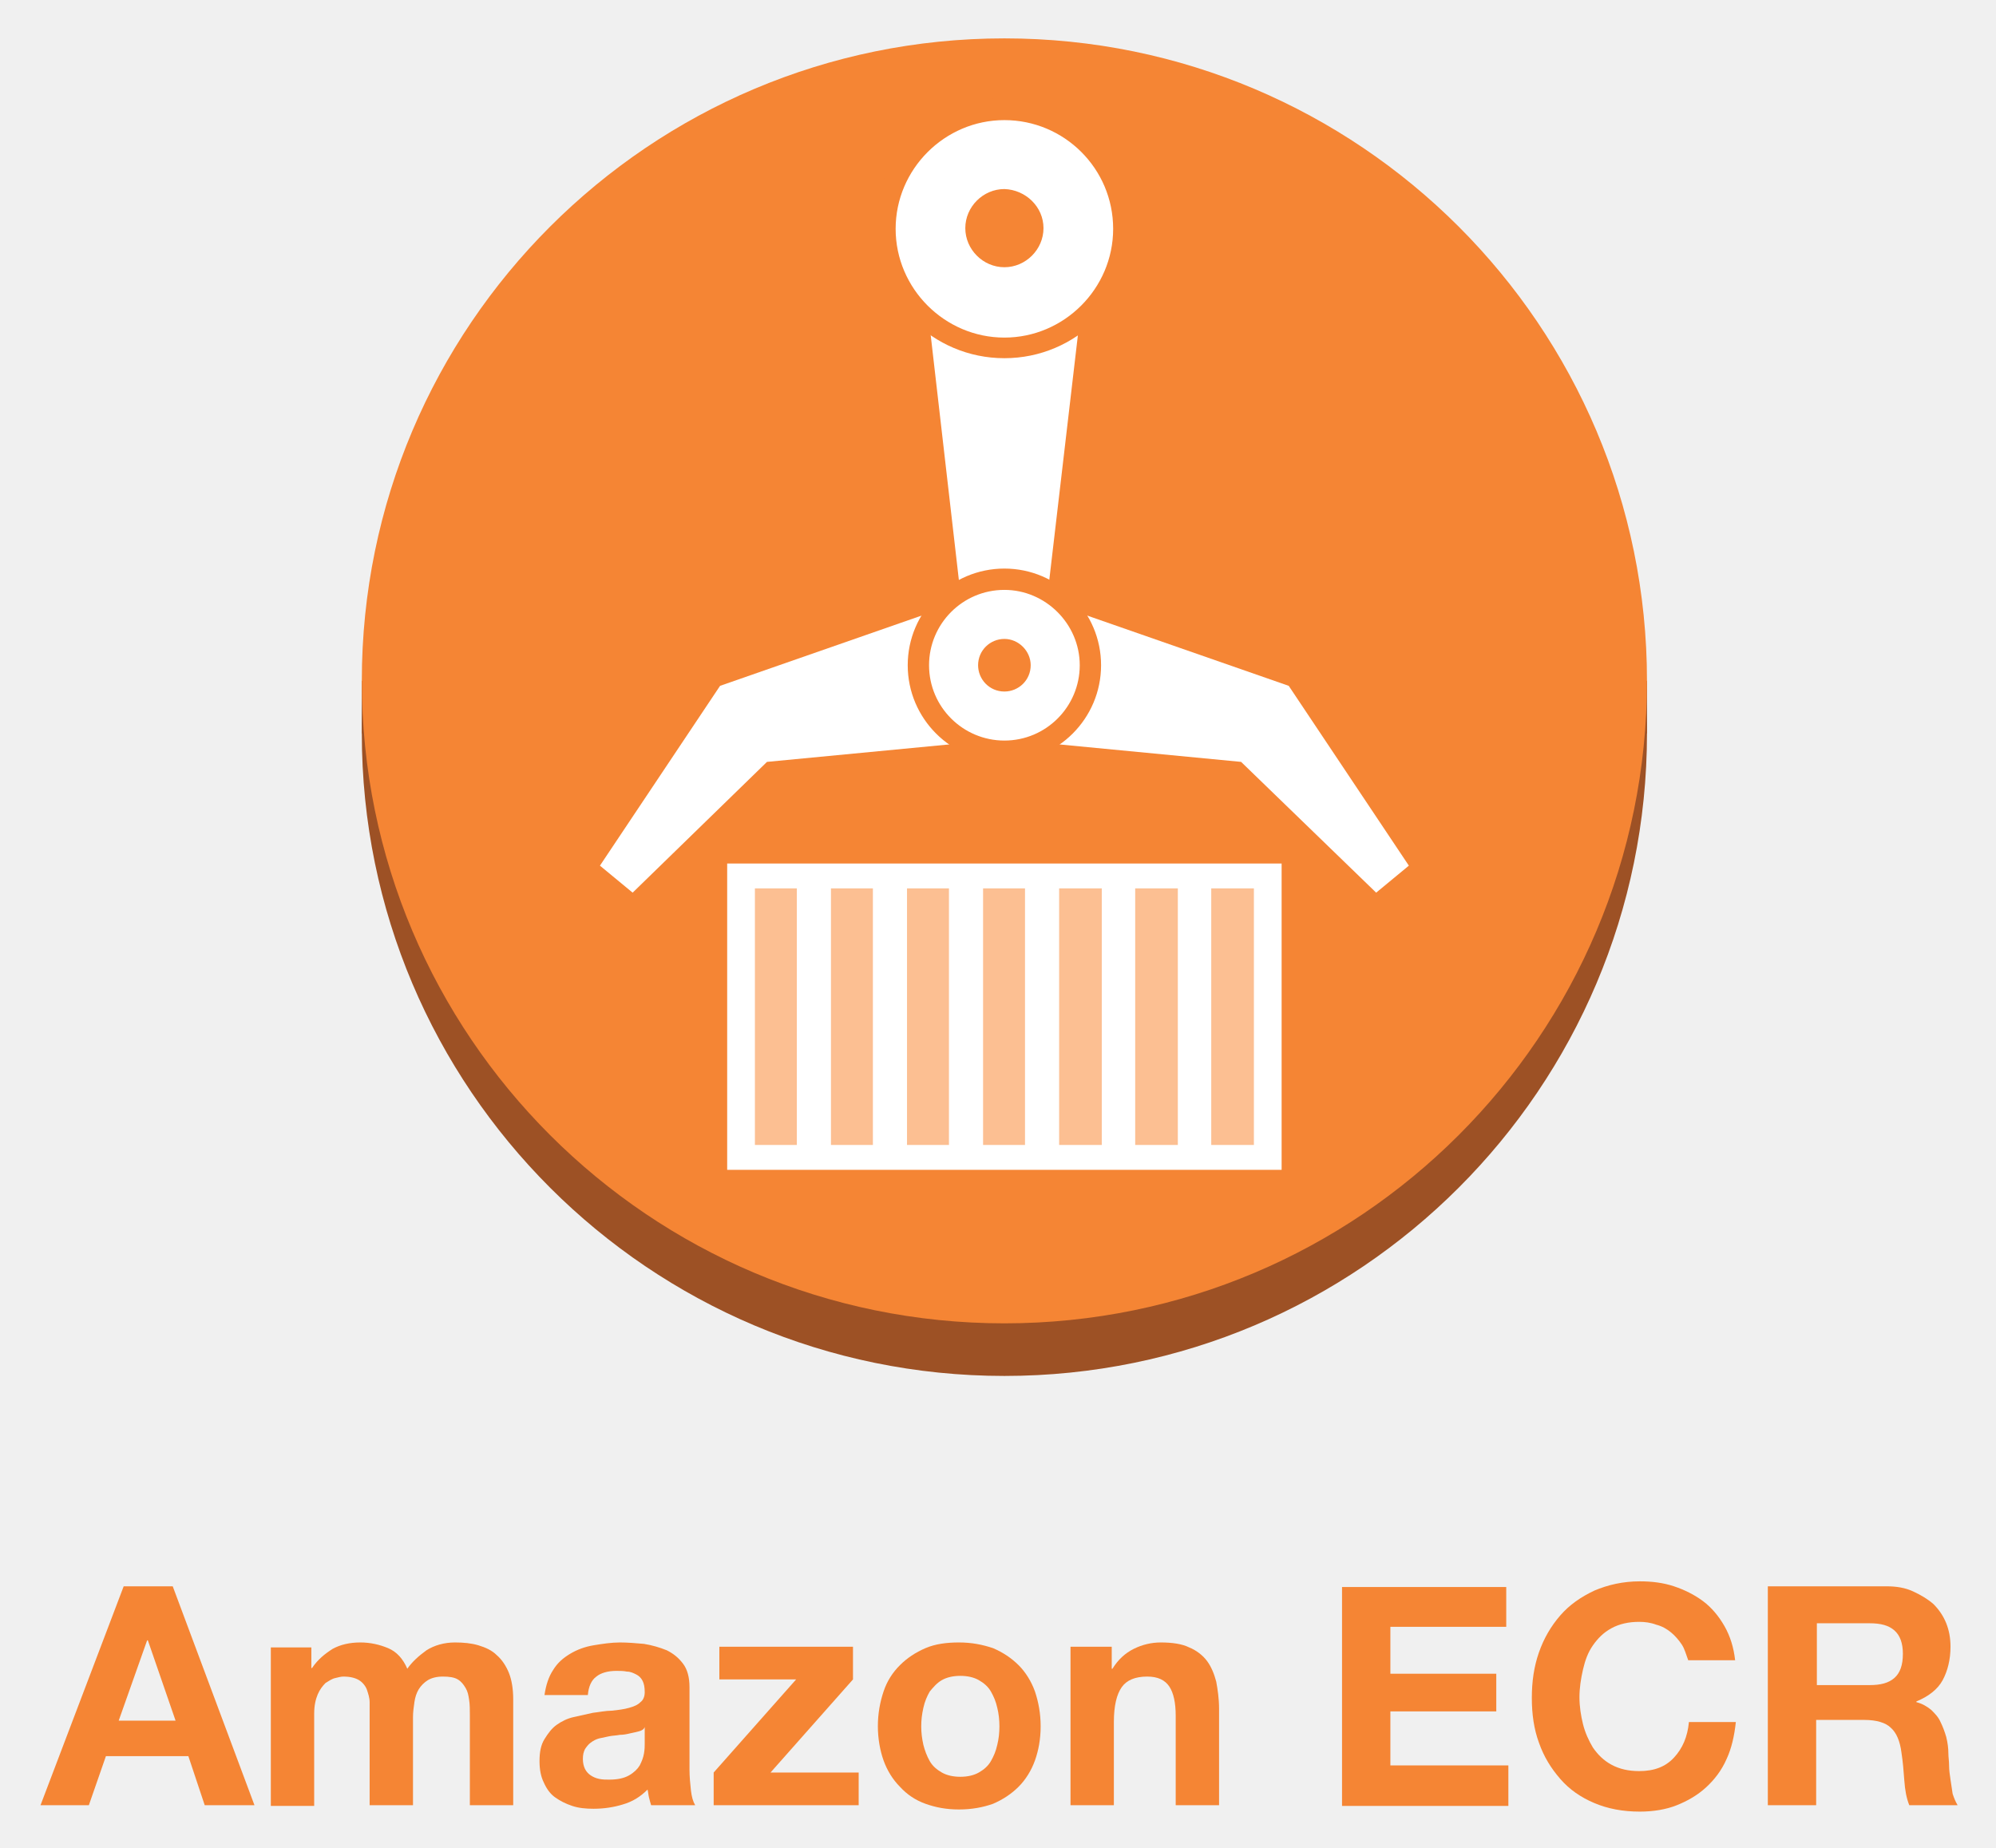
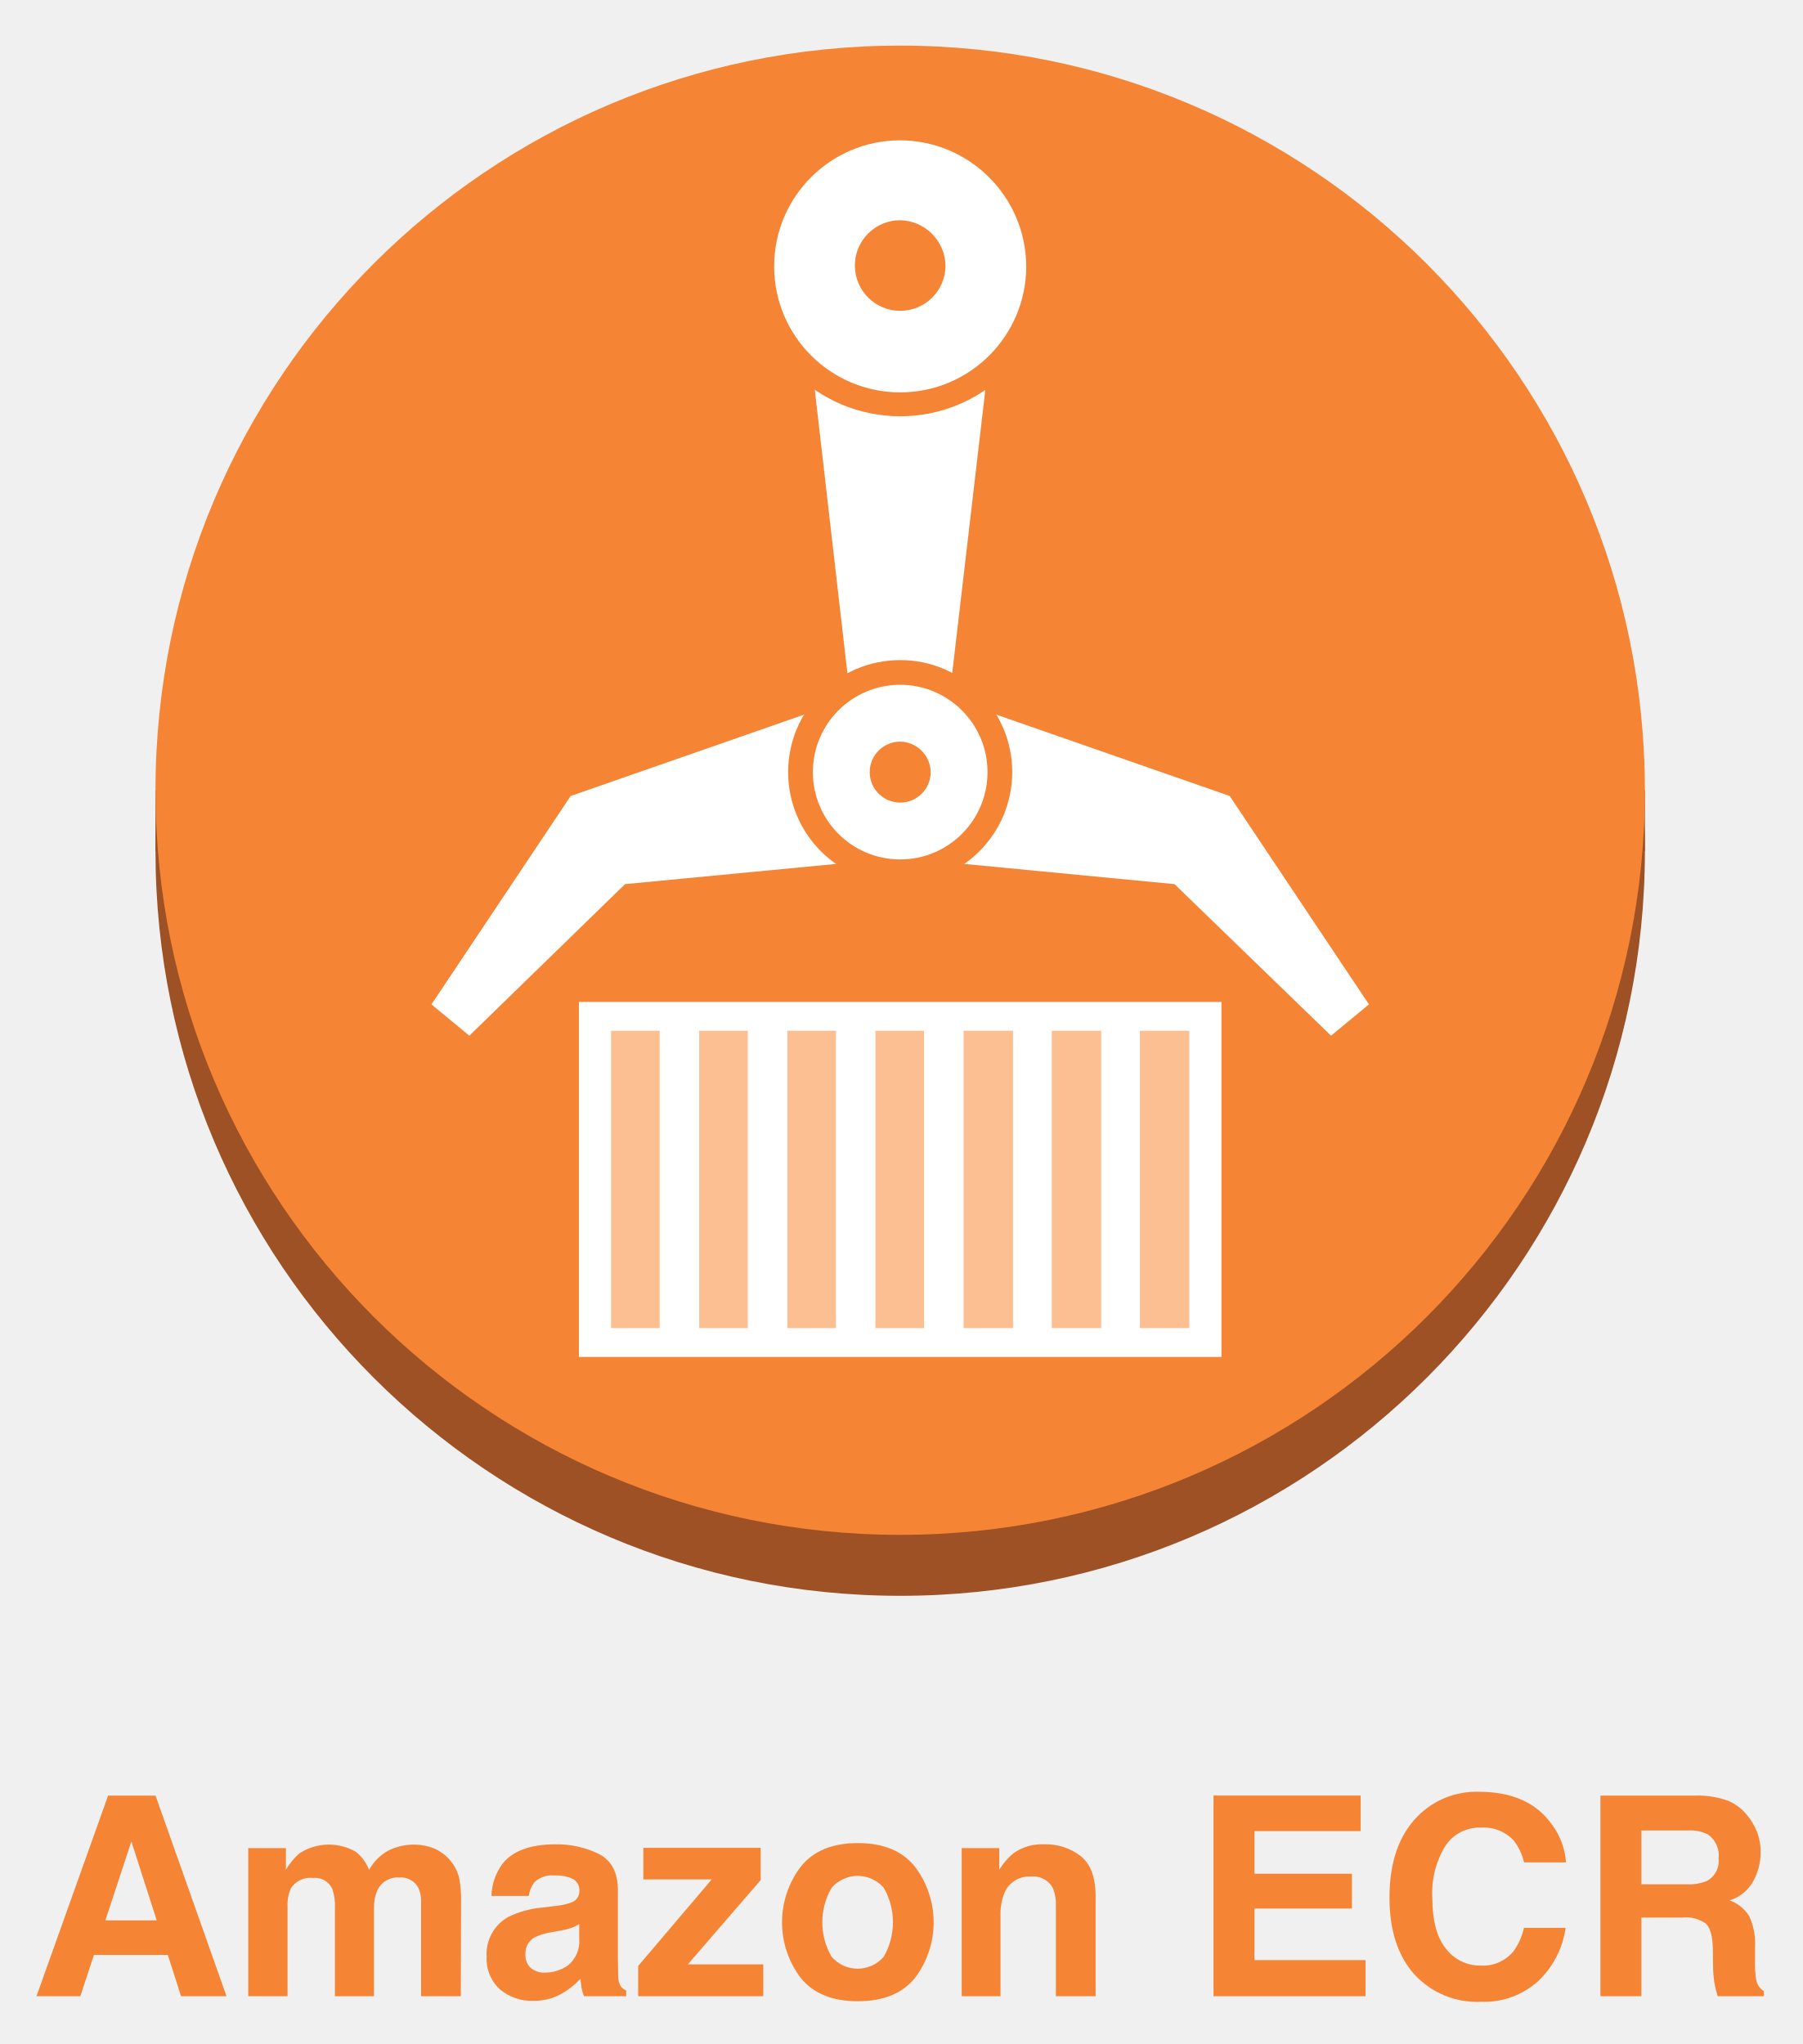
- <svg xmlns="http://www.w3.org/2000/svg" version="1.1" id="Layer_1" x="0px" y="0px" viewBox="2.6 20 280.8 260" style="enable-background:new 0 0 288 288;" xml:space="preserve">
-   <style type="text/css">
- 	.st0{fill:#9D5125;}
- 	.st1{fill:#F58534;}
- 	.st2{fill:#FFFFFF;}
- 	.st3{fill:#FCBF92;}
- </style>
-   <g>
-     <g>
-       <path class="st0" d="M234.3,123.2c0,49.9-40.5,90.4-90.4,90.4s-90.4-40.5-90.4-90.4S94,32.8,143.9,32.8    C193.8,32.8,234.3,73.3,234.3,123.2L234.3,123.2z" />
-     </g>
-     <g>
-       <polygon class="st0" points="234.3,123.2 53.5,123.2 53.5,115.8 234.3,115.8   " />
-     </g>
-     <g>
-       <path class="st1" d="M234.3,115.8c0,49.9-40.5,90.4-90.4,90.4s-90.4-40.5-90.4-90.4S94,25.4,143.9,25.4    C193.8,25.4,234.3,65.9,234.3,115.8L234.3,115.8z" />
-     </g>
-     <g>
-       <polygon class="st2" points="149.7,106 138,106 131.8,52.1 156,52.1   " />
-     </g>
-     <g>
-       <polygon class="st2" points="196.2,145.6 200.8,141.8 183.9,116.5 146.9,103.6 143.9,124 177.2,127.2   " />
-     </g>
-     <g>
-       <polygon class="st2" points="91.6,145.6 87,141.8 103.9,116.5 140.9,103.6 143.9,124 110.5,127.2   " />
-     </g>
-     <g>
-       <path class="st2" d="M160.7,52.1c0,9.3-7.5,16.8-16.8,16.8s-16.8-7.5-16.8-16.8s7.5-16.8,16.8-16.8    C153.2,35.4,160.7,42.9,160.7,52.1L160.7,52.1z" />
-     </g>
-     <g>
-       <path class="st1" d="M143.9,36.9c-8.4,0-15.3,6.9-15.3,15.3s6.9,15.3,15.3,15.3c8.4,0,15.3-6.9,15.3-15.3    C159.2,43.7,152.3,36.9,143.9,36.9L143.9,36.9z M143.9,70.4c-10.1,0-18.3-8.2-18.3-18.3s8.2-18.3,18.3-18.3s18.3,8.2,18.3,18.3    S154,70.4,143.9,70.4L143.9,70.4z" />
-     </g>
-     <g>
-       <path class="st1" d="M149.4,52.1c0,3-2.5,5.5-5.5,5.5s-5.5-2.5-5.5-5.5s2.5-5.5,5.5-5.5C146.9,46.7,149.4,49.1,149.4,52.1    L149.4,52.1z" />
-     </g>
-     <g>
-       <path class="st2" d="M156,113.6c0,6.7-5.4,12.1-12.1,12.1c-6.7,0-12.1-5.4-12.1-12.1s5.4-12.1,12.1-12.1S156,106.9,156,113.6    L156,113.6z" />
-     </g>
-     <g>
-       <path class="st1" d="M143.9,103c-5.9,0-10.6,4.8-10.6,10.6c0,5.9,4.8,10.6,10.6,10.6c5.9,0,10.6-4.8,10.6-10.6    C154.5,107.8,149.7,103,143.9,103L143.9,103z M143.9,127.2c-7.5,0-13.6-6.1-13.6-13.6s6.1-13.6,13.6-13.6s13.6,6.1,13.6,13.6    C157.5,121.1,151.4,127.2,143.9,127.2L143.9,127.2z" />
-     </g>
-     <g>
-       <path class="st1" d="M147.6,113.6c0,2.1-1.7,3.7-3.7,3.7c-2.1,0-3.7-1.7-3.7-3.7c0-2.1,1.7-3.7,3.7-3.7S147.6,111.6,147.6,113.6    L147.6,113.6z" />
-     </g>
-     <g>
-       <polygon class="st2" points="182.9,184.6 104.9,184.6 104.9,141.5 182.9,141.5   " />
-     </g>
-     <g>
-       <polygon class="st3" points="114.7,181.1 108.8,181.1 108.8,145 114.7,145   " />
-     </g>
-     <g>
-       <polygon class="st3" points="125.4,181.1 119.5,181.1 119.5,145 125.4,145   " />
-     </g>
-     <g>
-       <polygon class="st3" points="136.1,181.1 130.2,181.1 130.2,145 136.1,145   " />
-     </g>
-     <g>
-       <polygon class="st3" points="146.8,181.1 140.9,181.1 140.9,145 146.8,145   " />
-     </g>
-     <g>
-       <polygon class="st3" points="157.6,181.1 151.6,181.1 151.6,145 157.6,145   " />
-     </g>
-     <g>
-       <polygon class="st3" points="168.3,181.1 162.3,181.1 162.3,145 168.3,145   " />
-     </g>
-     <g>
-       <polygon class="st3" points="179,181.1 173,181.1 173,145 179,145   " />
-     </g>
-   </g>
-   <g>
-     <path class="st1" d="M26.9,243.2L38.4,274h-7l-2.3-6.9H17.5l-2.4,6.9H8.3L20,243.2H26.9z M27.3,262.1l-3.9-11.3h-0.1l-4,11.3H27.3z   " />
-     <path class="st1" d="M46.4,251.7v3h0.1c0.8-1.2,1.8-2,2.9-2.7c1.1-0.6,2.4-0.9,3.9-0.9c1.4,0,2.7,0.3,3.9,0.8   c1.2,0.5,2.1,1.5,2.7,2.9c0.7-1,1.6-1.8,2.7-2.6c1.1-0.7,2.5-1.1,4-1.1c1.2,0,2.3,0.1,3.3,0.4c1,0.3,1.9,0.7,2.6,1.4   c0.7,0.6,1.3,1.5,1.7,2.5c0.4,1,0.6,2.3,0.6,3.7V274h-6.1v-12.7c0-0.7,0-1.5-0.1-2.1c-0.1-0.7-0.2-1.2-0.5-1.7   c-0.3-0.5-0.6-0.9-1.1-1.2c-0.5-0.3-1.2-0.4-2.1-0.4c-0.9,0-1.6,0.2-2.1,0.5c-0.5,0.3-1,0.8-1.3,1.3c-0.3,0.5-0.5,1.1-0.6,1.8   c-0.1,0.7-0.2,1.4-0.2,2.1V274h-6.1v-12.5c0-0.7,0-1.3,0-2c0-0.6-0.2-1.2-0.4-1.8c-0.2-0.5-0.6-1-1.1-1.3c-0.5-0.3-1.2-0.5-2.2-0.5   c-0.3,0-0.7,0.1-1.1,0.2c-0.5,0.1-0.9,0.4-1.4,0.7c-0.4,0.4-0.8,0.9-1.1,1.6c-0.3,0.7-0.5,1.6-0.5,2.7v13h-6.1v-22.3H46.4z" />
-     <path class="st1" d="M80.4,255c0.6-1,1.4-1.7,2.4-2.3c1-0.6,2.1-1,3.3-1.2c1.2-0.2,2.5-0.4,3.7-0.4c1.1,0,2.3,0.1,3.4,0.2   c1.2,0.2,2.2,0.5,3.2,0.9c1,0.5,1.7,1.1,2.3,1.9s0.9,1.9,0.9,3.3V269c0,1,0.1,2,0.2,2.9c0.1,0.9,0.3,1.6,0.6,2.1h-6.2   c-0.1-0.3-0.2-0.7-0.3-1.1c-0.1-0.4-0.1-0.7-0.2-1.1c-1,1-2.1,1.7-3.5,2.1c-1.3,0.4-2.7,0.6-4.1,0.6c-1.1,0-2.1-0.1-3-0.4   c-0.9-0.3-1.7-0.7-2.4-1.2c-0.7-0.5-1.2-1.2-1.6-2.1c-0.4-0.8-0.6-1.8-0.6-3c0-1.3,0.2-2.3,0.7-3.1s1-1.5,1.7-2   c0.7-0.5,1.5-0.9,2.4-1.1c0.9-0.2,1.8-0.4,2.7-0.6c0.9-0.1,1.8-0.3,2.7-0.3c0.9-0.1,1.7-0.2,2.4-0.4s1.2-0.4,1.6-0.8   c0.4-0.3,0.6-0.8,0.6-1.4c0-0.7-0.1-1.2-0.3-1.6c-0.2-0.4-0.5-0.7-0.9-0.9c-0.4-0.2-0.8-0.4-1.3-0.4c-0.5-0.1-1-0.1-1.5-0.1   c-1.2,0-2.2,0.3-2.8,0.8c-0.7,0.5-1.1,1.4-1.2,2.6h-6.1C79.4,257.1,79.8,255.9,80.4,255z M92.5,263.6c-0.4,0.1-0.8,0.2-1.3,0.3   c-0.4,0.1-0.9,0.2-1.4,0.2c-0.5,0.1-1,0.1-1.5,0.2c-0.5,0.1-0.9,0.2-1.4,0.3c-0.4,0.1-0.8,0.3-1.2,0.6c-0.3,0.2-0.6,0.6-0.8,0.9   c-0.2,0.4-0.3,0.8-0.3,1.4c0,0.5,0.1,1,0.3,1.4c0.2,0.4,0.5,0.7,0.8,0.9c0.3,0.2,0.7,0.4,1.2,0.5s0.9,0.1,1.4,0.1   c1.2,0,2.1-0.2,2.8-0.6c0.7-0.4,1.2-0.9,1.5-1.4c0.3-0.6,0.5-1.1,0.6-1.7c0.1-0.6,0.1-1,0.1-1.4v-2.3   C93.2,263.3,92.9,263.5,92.5,263.6z" />
-     <path class="st1" d="M114.6,256.3h-10.8v-4.6h18.8v4.6l-11.6,13.1h12.4v4.6H103v-4.6L114.6,256.3z" />
-     <path class="st1" d="M126.9,258c0.5-1.5,1.3-2.7,2.3-3.7c1-1,2.2-1.8,3.6-2.4c1.4-0.6,3-0.8,4.7-0.8c1.8,0,3.3,0.3,4.8,0.8   c1.4,0.6,2.6,1.4,3.6,2.4c1,1,1.8,2.3,2.3,3.7c0.5,1.5,0.8,3.1,0.8,4.9c0,1.8-0.3,3.4-0.8,4.8s-1.3,2.7-2.3,3.7   c-1,1-2.2,1.8-3.6,2.4c-1.4,0.5-3,0.8-4.8,0.8c-1.8,0-3.3-0.3-4.7-0.8c-1.4-0.5-2.6-1.3-3.6-2.4c-1-1-1.8-2.3-2.3-3.7   s-0.8-3.1-0.8-4.8C126.1,261.1,126.4,259.5,126.9,258z M132.5,265.5c0.2,0.8,0.5,1.6,0.9,2.3c0.4,0.7,1,1.2,1.7,1.6   c0.7,0.4,1.6,0.6,2.6,0.6c1,0,1.9-0.2,2.6-0.6c0.7-0.4,1.3-0.9,1.7-1.6c0.4-0.7,0.7-1.4,0.9-2.3c0.2-0.8,0.3-1.7,0.3-2.6   c0-0.9-0.1-1.8-0.3-2.6c-0.2-0.9-0.5-1.6-0.9-2.3c-0.4-0.7-1-1.2-1.7-1.6c-0.7-0.4-1.6-0.6-2.6-0.6c-1,0-1.9,0.2-2.6,0.6   s-1.2,1-1.7,1.6c-0.4,0.7-0.7,1.4-0.9,2.3c-0.2,0.9-0.3,1.7-0.3,2.6C132.2,263.8,132.3,264.6,132.5,265.5z" />
-     <path class="st1" d="M159,251.7v3.1h0.1c0.8-1.3,1.8-2.2,3-2.8c1.2-0.6,2.5-0.9,3.8-0.9c1.6,0,3,0.2,4,0.7c1,0.4,1.9,1.1,2.5,1.9   c0.6,0.8,1,1.8,1.3,2.9c0.2,1.1,0.4,2.4,0.4,3.8V274H168v-12.6c0-1.8-0.3-3.2-0.9-4.1c-0.6-0.9-1.6-1.4-3.1-1.4   c-1.7,0-2.9,0.5-3.6,1.5c-0.7,1-1.1,2.6-1.1,4.9V274h-6.1v-22.3H159z" />
-     <path class="st1" d="M214.5,243.2v5.7h-16.3v6.6h14.9v5.3h-14.9v7.6h16.6v5.7h-23.4v-30.8H214.5z" />
-     <path class="st1" d="M239.2,251.4c-0.4-0.6-0.9-1.2-1.5-1.7s-1.3-0.9-2.1-1.1c-0.8-0.3-1.6-0.4-2.4-0.4c-1.5,0-2.8,0.3-3.9,0.9   c-1.1,0.6-1.9,1.4-2.6,2.4s-1.1,2.1-1.4,3.4c-0.3,1.3-0.5,2.6-0.5,3.9c0,1.3,0.2,2.6,0.5,3.8c0.3,1.2,0.8,2.3,1.4,3.3   c0.7,1,1.5,1.8,2.6,2.4c1.1,0.6,2.4,0.9,3.9,0.9c2.1,0,3.7-0.6,4.9-1.9s1.9-2.9,2.1-5h6.6c-0.2,1.9-0.6,3.7-1.3,5.2   c-0.7,1.6-1.7,2.9-2.9,4c-1.2,1.1-2.6,1.9-4.1,2.5s-3.3,0.9-5.2,0.9c-2.4,0-4.5-0.4-6.4-1.2c-1.9-0.8-3.5-1.9-4.8-3.4   s-2.3-3.1-3-5.1c-0.7-1.9-1-4-1-6.3c0-2.3,0.3-4.4,1-6.4c0.7-2,1.7-3.7,3-5.2s2.9-2.6,4.8-3.5c1.9-0.8,4-1.3,6.4-1.3   c1.7,0,3.3,0.2,4.8,0.7c1.5,0.5,2.9,1.2,4.1,2.1c1.2,0.9,2.2,2.1,3,3.5s1.3,3,1.5,4.8h-6.6C239.8,252.8,239.6,252,239.2,251.4z" />
-     <path class="st1" d="M268,243.2c1.4,0,2.6,0.2,3.7,0.7s2.1,1.1,2.9,1.8c0.8,0.8,1.4,1.7,1.8,2.7c0.4,1,0.6,2.1,0.6,3.3   c0,1.8-0.4,3.4-1.1,4.7s-2,2.3-3.7,3v0.1c0.8,0.2,1.5,0.6,2.1,1.1c0.5,0.5,1,1,1.3,1.7c0.3,0.6,0.6,1.4,0.8,2.1   c0.2,0.8,0.3,1.6,0.3,2.3c0,0.5,0.1,1.1,0.1,1.7c0,0.7,0.1,1.3,0.2,2c0.1,0.7,0.2,1.3,0.3,2c0.2,0.6,0.4,1.1,0.7,1.6h-6.8   c-0.4-1-0.6-2.1-0.7-3.5c-0.1-1.4-0.2-2.6-0.4-3.9c-0.2-1.6-0.7-2.8-1.5-3.5c-0.7-0.7-2-1.1-3.7-1.1h-6.8v12h-6.8v-30.8H268z    M265.6,257.1c1.6,0,2.7-0.3,3.5-1c0.8-0.7,1.2-1.8,1.2-3.4c0-1.5-0.4-2.6-1.2-3.3c-0.8-0.7-1.9-1-3.5-1h-7.4v8.7H265.6z" />
-   </g>
+ <svg xmlns="http://www.w3.org/2000/svg" id="Layer_1" data-name="Layer 1" viewBox="101.187 -2.16 232.96 264.16">
+   <defs>
+     <style>.cls-1{fill:#f58534;}.cls-2{fill:#9d5125;}.cls-3{fill:#fff;}.cls-4{fill:#fcbf92;}</style>
+   </defs>
+   <path class="cls-1" d="M115.156,229.896h6.129l9.172,25.925h-5.874l-1.711-5.329h-9.547l-1.757,5.329h-5.667Zm-.357,16.128h6.639l-3.275-10.201Z" />
+   <path class="cls-1" d="M157.27,236.72a5.575,5.575,0,0,1,2.234,1.724,5.508,5.508,0,0,1,1.09,2.462,17.044,17.044,0,0,1,.176,2.832l-.035,12.083h-5.136v-12.206a4.008,4.008,0,0,0-.352-1.794,2.501,2.501,0,0,0-2.462-1.337,2.881,2.881,0,0,0-2.867,1.724,5.409,5.409,0,0,0-.405,2.198v11.415h-5.047v-11.415a6.411,6.411,0,0,0-.352-2.479,2.456,2.456,0,0,0-2.48-1.39,2.96,2.96,0,0,0-2.884,1.39,5.347,5.347,0,0,0-.405,2.356v11.538h-5.082V236.685h4.872v2.797a8.077,8.077,0,0,1,1.759-2.129,6.963,6.963,0,0,1,7.334-.158,5.637,5.637,0,0,1,1.653,2.305,6.368,6.368,0,0,1,2.444-2.48,7.464,7.464,0,0,1,3.447-.791A6.677,6.677,0,0,1,157.27,236.72Z" />
+   <path class="cls-1" d="M172.971,244.159a7.93,7.93,0,0,0,2.002-.439,1.508,1.508,0,0,0,1.081-1.425,1.685,1.685,0,0,0-.829-1.627,5.242,5.242,0,0,0-2.434-.448,3.193,3.193,0,0,0-2.549.88,3.624,3.624,0,0,0-.713,1.759h-4.836a7.336,7.336,0,0,1,1.413-4.134q1.996-2.533,6.854-2.532a12.228,12.228,0,0,1,5.617,1.248q2.455,1.25,2.455,4.714v8.794q0,.916.035,2.216a2.786,2.786,0,0,0,.299,1.337,1.788,1.788,0,0,0,.739.581v.738h-5.452a5.539,5.539,0,0,1-.317-1.091q-.088-.51-.141-1.16a10.358,10.358,0,0,1-2.406,1.917,7.274,7.274,0,0,1-3.68.932,6.348,6.348,0,0,1-4.326-1.486,5.284,5.284,0,0,1-1.707-4.212,5.459,5.459,0,0,1,2.746-5.118A12.29,12.29,0,0,1,171.253,244.37Zm3.065,2.34a5.539,5.539,0,0,1-.972.483,8.214,8.214,0,0,1-1.346.343l-1.141.211a7.498,7.498,0,0,0-2.304.687,2.288,2.288,0,0,0-1.184,2.128,2.225,2.225,0,0,0,.723,1.855,2.751,2.751,0,0,0,1.759.571,5.241,5.241,0,0,0,3.027-.949,4.023,4.023,0,0,0,1.438-3.465Z" />
+   <path class="cls-1" d="M184.321,240.729v-4.08h15.161v4.168l-9.407,10.888h9.741v4.115H183.653V251.916l9.503-11.187Z" />
+   <path class="cls-1" d="M219.409,253.475q-2.427,2.997-7.369,2.996-4.943,0-7.37-2.996a11.893,11.893,0,0,1,0-14.4q2.427-3.041,7.37-3.04,4.942,0,7.369,3.04A11.891,11.891,0,0,1,219.409,253.475Zm-4.01-2.77a8.951,8.951,0,0,0,0-8.878,4.454,4.454,0,0,0-6.763,0,8.89,8.89,0,0,0,0,8.878,4.44,4.44,0,0,0,6.763,0Z" />
+   <path class="cls-1" d="M240.884,237.749q1.882,1.556,1.883,5.162v12.909h-5.136v-11.661a5.357,5.357,0,0,0-.401-2.321,2.821,2.821,0,0,0-2.794-1.478,3.463,3.463,0,0,0-3.475,2.163,7.478,7.478,0,0,0-.488,2.92v10.377h-5.013V236.685h4.854v2.797a8.516,8.516,0,0,1,1.822-2.129,6.311,6.311,0,0,1,3.905-1.16A7.349,7.349,0,0,1,240.884,237.749Z" />
+   <path class="cls-1" d="M277.01,234.486H263.292v5.505h12.593v4.502H263.292v6.666h14.352v4.661H257.998v-25.925h19.013Z" />
+   <path class="cls-1" d="M284.34,232.604a10.671,10.671,0,0,1,7.97-3.201q6.473,0,9.466,4.291a9.355,9.355,0,0,1,1.774,4.837h-5.417a7.383,7.383,0,0,0-1.327-2.814,5.341,5.341,0,0,0-4.29-1.688,5.288,5.288,0,0,0-4.566,2.384,11.646,11.646,0,0,0-1.671,6.745q0,4.362,1.764,6.533a5.527,5.527,0,0,0,4.481,2.173,5.08,5.08,0,0,0,4.25-1.864,8.184,8.184,0,0,0,1.342-3.008h5.382a11.676,11.676,0,0,1-3.559,6.895,10.356,10.356,0,0,1-7.334,2.655,11,11,0,0,1-8.699-3.588q-3.167-3.605-3.167-9.884Q280.738,236.28,284.34,232.604Z" />
+   <path class="cls-1" d="M324.49,230.563a6.417,6.417,0,0,1,2.427,1.812,8.075,8.075,0,0,1,1.304,2.182,7.263,7.263,0,0,1,.48,2.726,7.769,7.769,0,0,1-.933,3.632,5.207,5.207,0,0,1-3.078,2.524,4.844,4.844,0,0,1,2.542,2.049,8.534,8.534,0,0,1,.747,4.054v1.741a13.062,13.062,0,0,0,.144,2.41,2.164,2.164,0,0,0,1,1.478v.65H323.142q-.246-.861-.352-1.39a12.76,12.76,0,0,1-.229-2.233l-.035-2.409q-.034-2.48-.856-3.307a4.367,4.367,0,0,0-3.087-.827h-5.29v10.166h-5.294v-25.925h12.399A11.302,11.302,0,0,1,324.49,230.563Zm-11.196,3.835v6.965h5.83a6.19,6.19,0,0,0,2.605-.423,2.915,2.915,0,0,0,1.536-2.919,3.272,3.272,0,0,0-1.486-3.166,5.373,5.373,0,0,0-2.506-.457Z" />
+   <path class="cls-2" d="M313.746,107.844a96.233,96.233,0,1,1-96.233-96.233h0a96.27,96.27,0,0,1,96.233,96.233Z" />
+   <polygon class="cls-2" points="313.746 107.844 121.279 107.844 121.279 99.967 313.746 99.967 313.746 107.844" />
+   <path class="cls-1" d="M313.746,99.967A96.233,96.233,0,1,1,217.512,3.733h0a96.27,96.27,0,0,1,96.233,96.233Z" />
+   <polygon class="cls-3" points="223.686 89.534 211.231 89.534 204.631 32.156 230.393 32.156 223.686 89.534" />
+   <polygon class="cls-3" points="273.187 131.69 278.084 127.645 260.093 100.712 220.706 86.98 217.512 108.696 252.961 112.102 273.187 131.69" />
+   <polygon class="cls-3" points="161.837 131.69 156.94 127.645 174.931 100.712 214.319 86.98 217.512 108.696 181.957 112.102 161.837 131.69" />
+   <path class="cls-3" d="M235.396,32.156a17.855,17.855,0,1,1,0-.059Q235.396,32.127,235.396,32.156Z" />
+   <path class="cls-1" d="M217.512,15.975a16.287,16.287,0,1,0,16.287,16.287h0A16.356,16.356,0,0,0,217.512,15.975Zm0,35.662a19.481,19.481,0,1,1,19.481-19.481A19.481,19.481,0,0,1,217.512,51.637Z" />
+   <path class="cls-1" d="M223.367,32.156a5.855,5.855,0,1,1-5.855-5.855h0A5.978,5.978,0,0,1,223.367,32.156Z" />
+   <path class="cls-3" d="M230.393,97.625a12.857,12.857,0,1,1,0-.047Q230.393,97.601,230.393,97.625Z" />
+   <path class="cls-1" d="M217.512,86.341a11.284,11.284,0,1,0,11.284,11.284h0A11.29,11.29,0,0,0,217.512,86.341Zm0,25.762a14.478,14.478,0,1,1,14.478-14.478h0A14.493,14.493,0,0,1,217.512,112.102Z" />
+   <path class="cls-1" d="M221.451,97.625a3.939,3.939,0,1,1-3.939-3.939A4,4,0,0,1,221.451,97.625Z" />
+   <polygon class="cls-3" points="259.029 173.206 175.996 173.206 175.996 127.325 259.029 127.325 259.029 173.206" />
+   <polygon class="cls-4" points="186.428 169.481 180.147 169.481 180.147 131.051 186.428 131.051 186.428 169.481" />
+   <polygon class="cls-4" points="197.818 169.481 191.538 169.481 191.538 131.051 197.818 131.051 197.818 169.481" />
+   <polygon class="cls-4" points="209.209 169.481 202.928 169.481 202.928 131.051 209.209 131.051 209.209 169.481" />
+   <polygon class="cls-4" points="220.599 169.481 214.319 169.481 214.319 131.051 220.599 131.051 220.599 169.481" />
+   <polygon class="cls-4" points="232.096 169.481 225.709 169.481 225.709 131.051 232.096 131.051 232.096 169.481" />
+   <polygon class="cls-4" points="243.487 169.481 237.1 169.481 237.1 131.051 243.487 131.051 243.487 169.481" />
+   <polygon class="cls-4" points="254.877 169.481 248.49 169.481 248.49 131.051 254.877 131.051 254.877 169.481" />
</svg>
